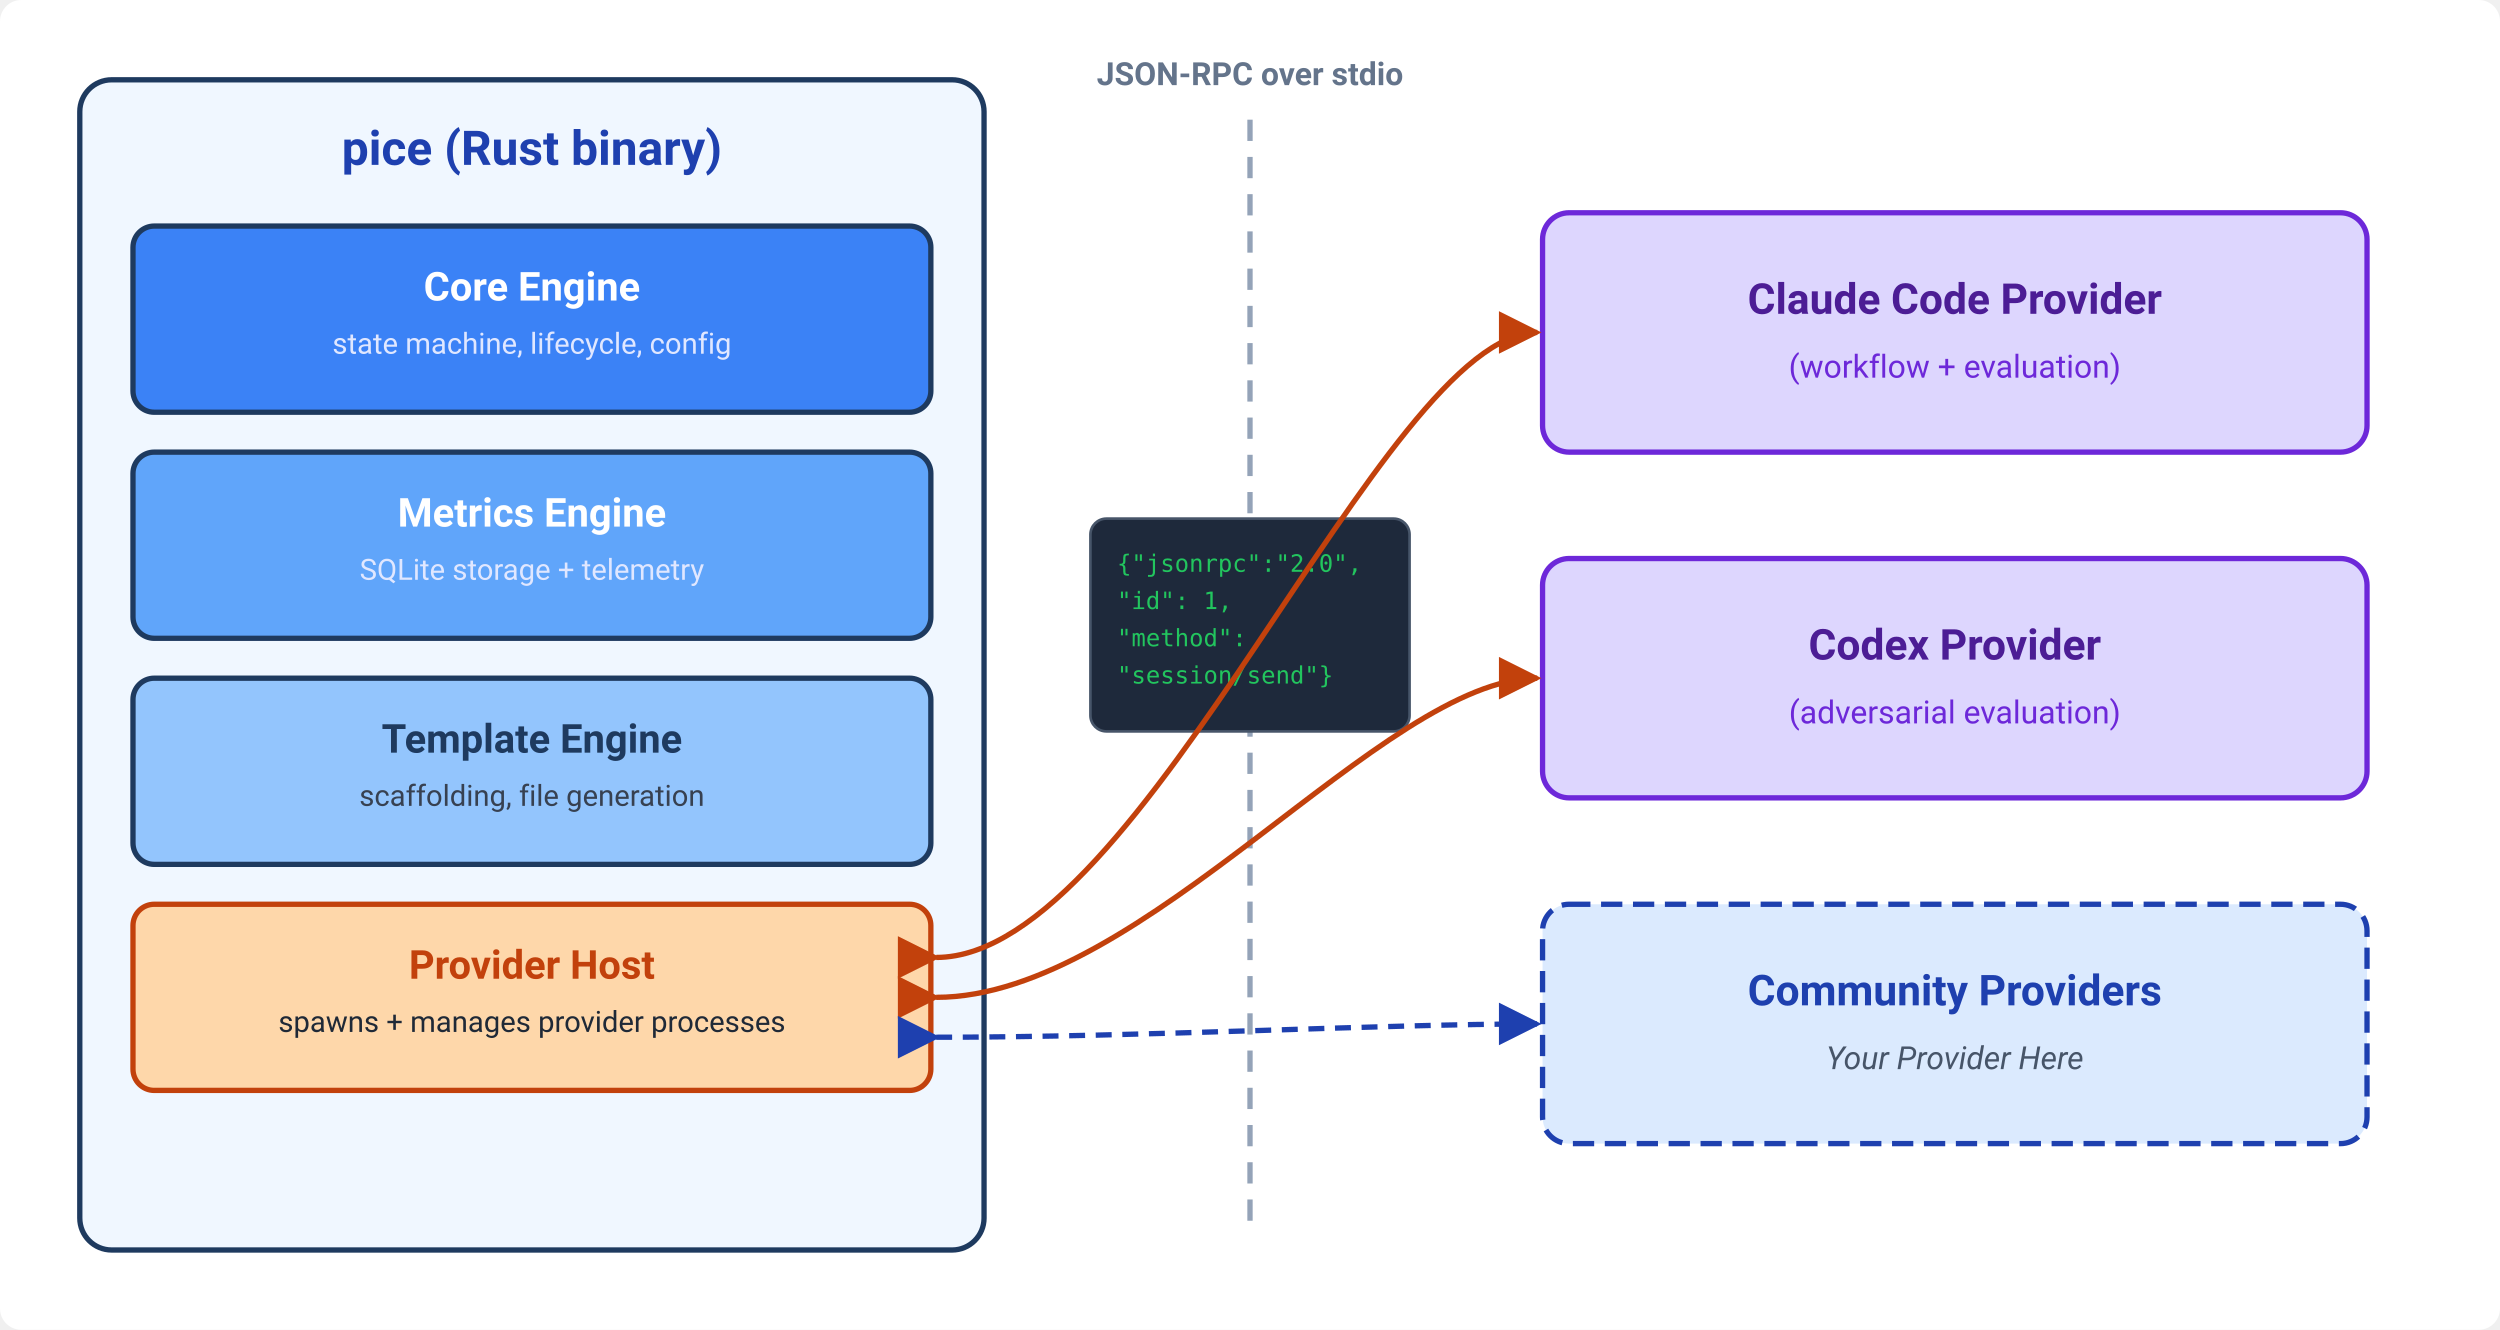
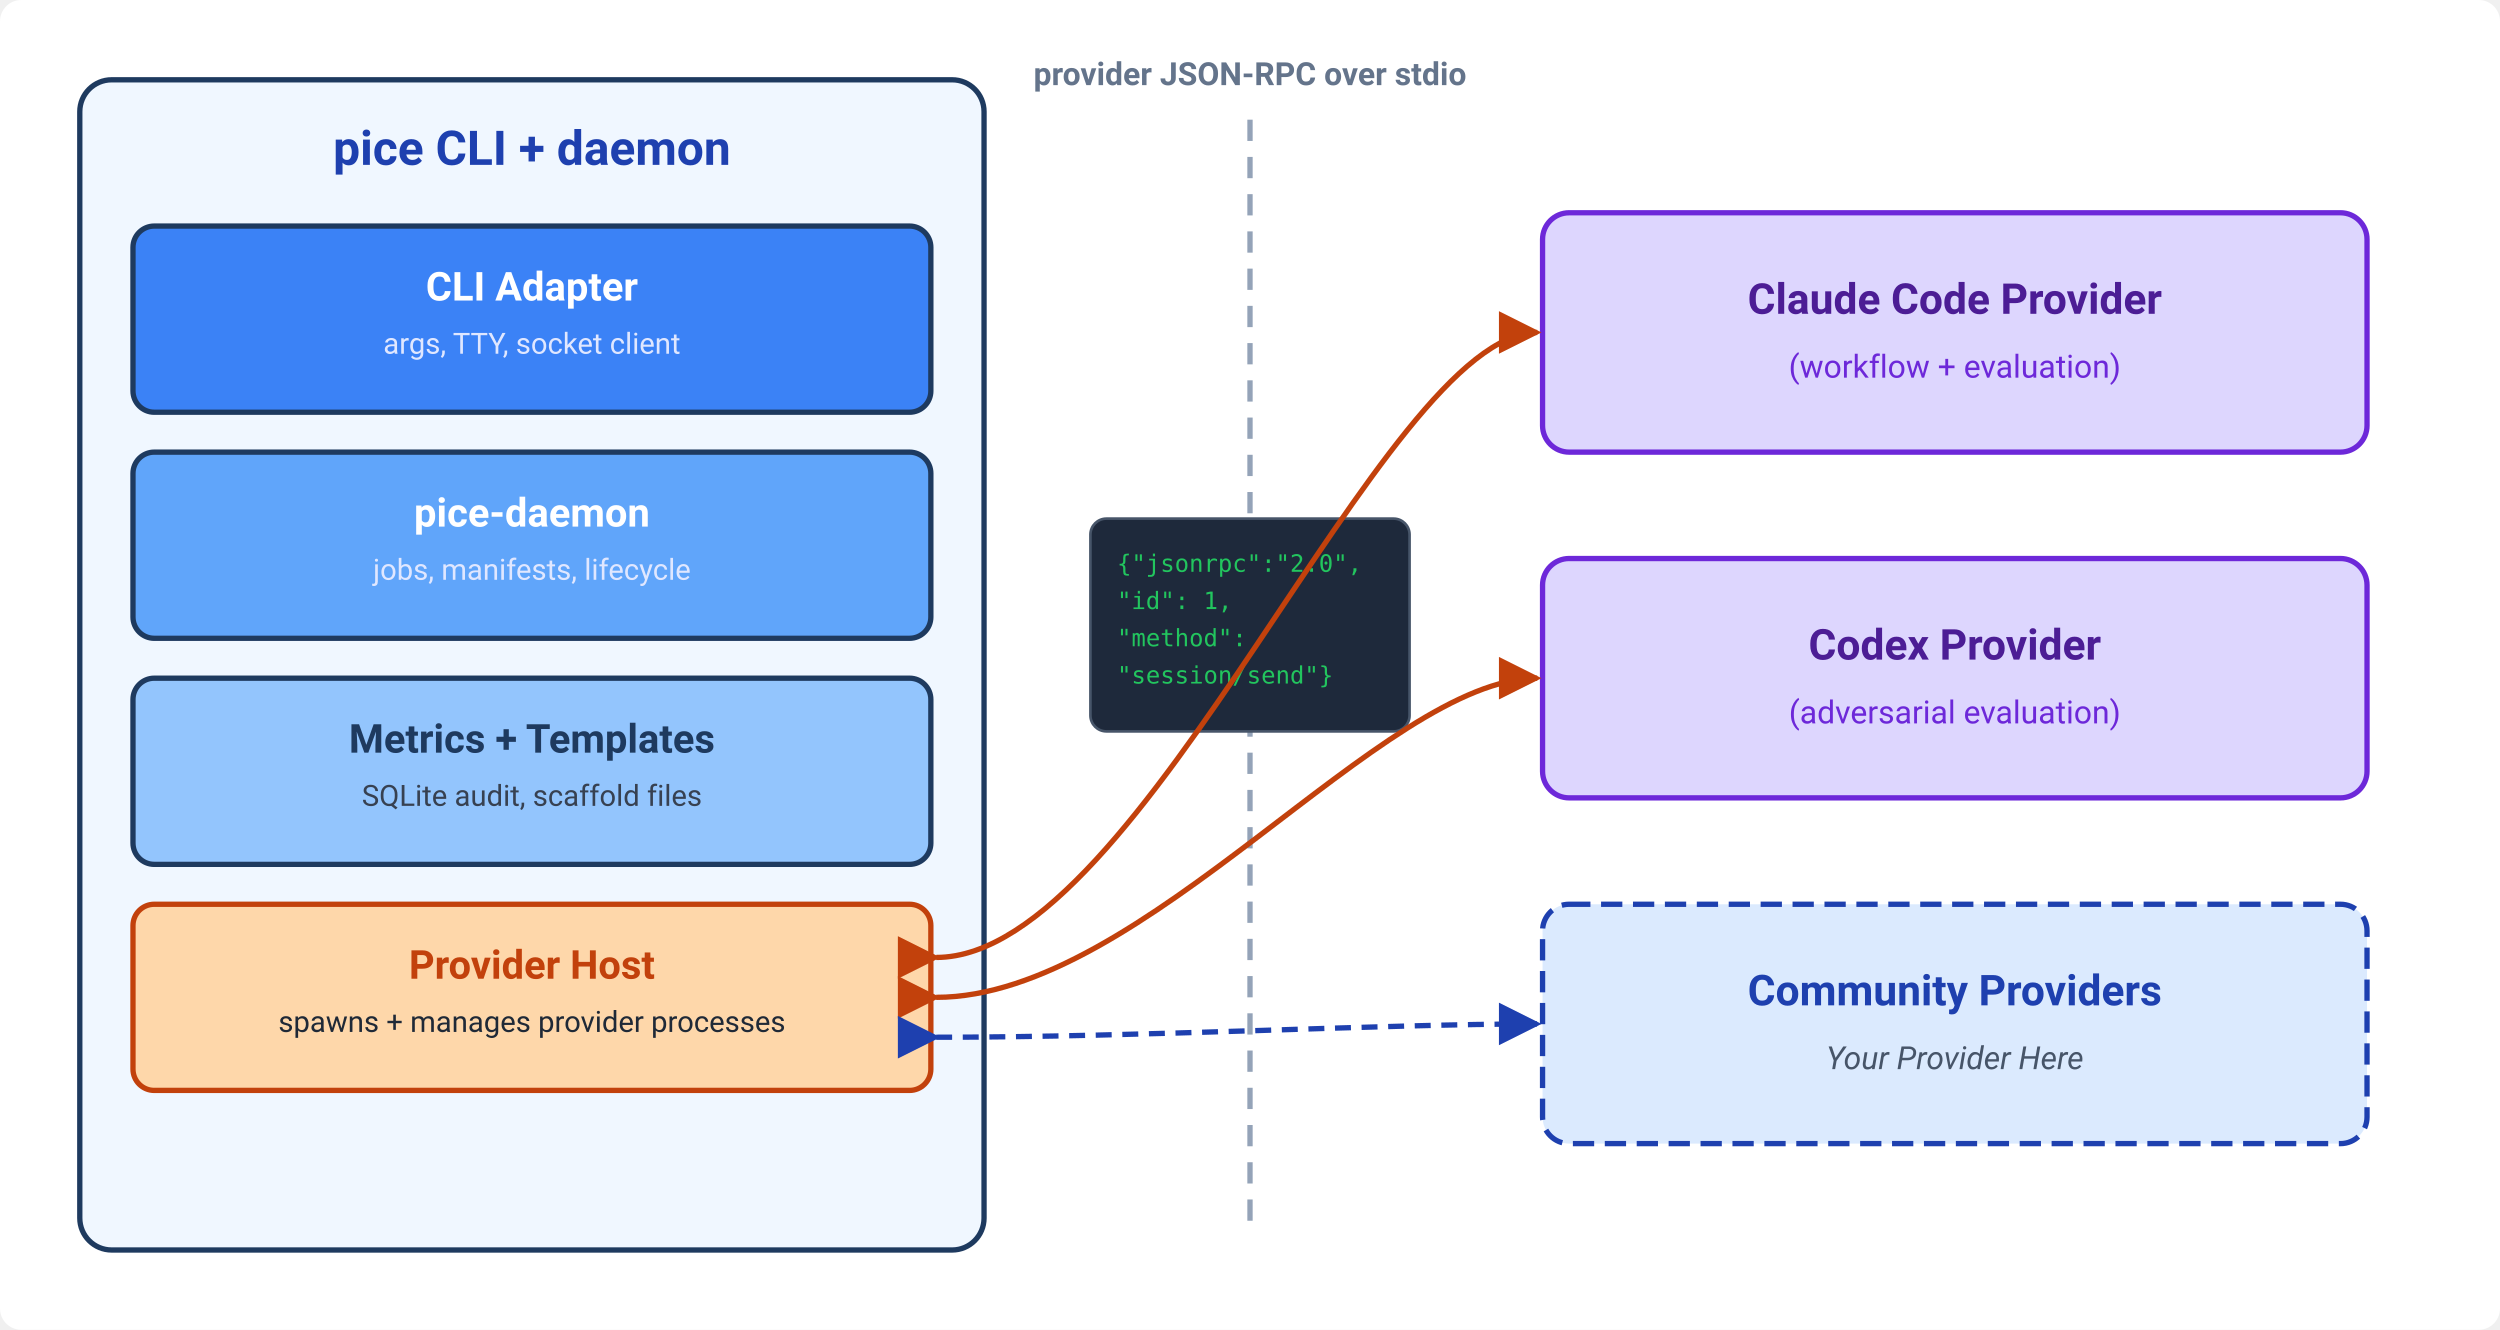
<svg xmlns="http://www.w3.org/2000/svg" viewBox="0 0 940 500">
  <defs>
    <marker id="arrowEnd" viewBox="0 0 10 10" refX="9" refY="5" markerWidth="8" markerHeight="8" orient="auto-start-reverse">
      <path d="M 0 0 L 10 5 L 0 10 z" fill="#c2410c" />
    </marker>
    <marker id="arrowStart" viewBox="0 0 10 10" refX="1" refY="5" markerWidth="8" markerHeight="8" orient="auto-start-reverse">
      <path d="M 10 0 L 0 5 L 10 10 z" fill="#c2410c" />
    </marker>
    <marker id="arrowEndBlue" viewBox="0 0 10 10" refX="9" refY="5" markerWidth="8" markerHeight="8" orient="auto-start-reverse">
      <path d="M 0 0 L 10 5 L 0 10 z" fill="#1e40af" />
    </marker>
    <marker id="arrowStartBlue" viewBox="0 0 10 10" refX="1" refY="5" markerWidth="8" markerHeight="8" orient="auto-start-reverse">
      <path d="M 10 0 L 0 5 L 10 10 z" fill="#1e40af" />
    </marker>
  </defs>
  <rect width="940" height="500" fill="#ffffff" rx="8" />
  <rect x="30" y="30" width="340" height="440" rx="12" fill="#f0f7ff" stroke="#1e3a5f" stroke-width="2" />
-   <text x="200" y="62" text-anchor="middle" font-family="'Segoe UI', Roboto, 'Helvetica Neue', sans-serif" font-size="18" font-weight="700" fill="#1e40af">pice (Rust binary)</text>
+   <text x="200" y="62" text-anchor="middle" font-family="'Segoe UI', Roboto, 'Helvetica Neue', sans-serif" font-size="18" font-weight="700" fill="#1e40af">pice CLI + daemon</text>
  <rect x="50" y="85" width="300" height="70" rx="8" fill="#3b82f6" stroke="#1e3a5f" stroke-width="2" />
-   <text x="200" y="113" text-anchor="middle" font-family="'Segoe UI', Roboto, 'Helvetica Neue', sans-serif" font-size="15" font-weight="600" fill="#ffffff">Core Engine</text>
-   <text x="200" y="133" text-anchor="middle" font-family="'Segoe UI', Roboto, 'Helvetica Neue', sans-serif" font-size="11" fill="#e0e7ff">state machine, lifecycle, config</text>
+   <text x="200" y="113" text-anchor="middle" font-family="'Segoe UI', Roboto, 'Helvetica Neue', sans-serif" font-size="15" font-weight="600" fill="#ffffff">CLI Adapter</text>
+   <text x="200" y="133" text-anchor="middle" font-family="'Segoe UI', Roboto, 'Helvetica Neue', sans-serif" font-size="11" fill="#e0e7ff">args, TTY, socket client</text>
  <rect x="50" y="170" width="300" height="70" rx="8" fill="#60a5fa" stroke="#1e3a5f" stroke-width="2" />
-   <text x="200" y="198" text-anchor="middle" font-family="'Segoe UI', Roboto, 'Helvetica Neue', sans-serif" font-size="15" font-weight="600" fill="#ffffff">Metrics Engine</text>
-   <text x="200" y="218" text-anchor="middle" font-family="'Segoe UI', Roboto, 'Helvetica Neue', sans-serif" font-size="11" fill="#e0e7ff">SQLite storage + telemetry</text>
+   <text x="200" y="198" text-anchor="middle" font-family="'Segoe UI', Roboto, 'Helvetica Neue', sans-serif" font-size="15" font-weight="600" fill="#ffffff">pice-daemon</text>
+   <text x="200" y="218" text-anchor="middle" font-family="'Segoe UI', Roboto, 'Helvetica Neue', sans-serif" font-size="11" fill="#e0e7ff">jobs, manifests, lifecycle</text>
  <rect x="50" y="255" width="300" height="70" rx="8" fill="#93c5fd" stroke="#1e3a5f" stroke-width="2" />
-   <text x="200" y="283" text-anchor="middle" font-family="'Segoe UI', Roboto, 'Helvetica Neue', sans-serif" font-size="15" font-weight="600" fill="#1e3a5f">Template Engine</text>
-   <text x="200" y="303" text-anchor="middle" font-family="'Segoe UI', Roboto, 'Helvetica Neue', sans-serif" font-size="11" fill="#374151">scaffolding, file generation</text>
+   <text x="200" y="283" text-anchor="middle" font-family="'Segoe UI', Roboto, 'Helvetica Neue', sans-serif" font-size="15" font-weight="600" fill="#1e3a5f">Metrics + Templates</text>
+   <text x="200" y="303" text-anchor="middle" font-family="'Segoe UI', Roboto, 'Helvetica Neue', sans-serif" font-size="11" fill="#374151">SQLite audit, scaffold files</text>
  <rect x="50" y="340" width="300" height="70" rx="8" fill="#fed7aa" stroke="#c2410c" stroke-width="2" />
  <text x="200" y="368" text-anchor="middle" font-family="'Segoe UI', Roboto, 'Helvetica Neue', sans-serif" font-size="15" font-weight="600" fill="#c2410c">Provider Host</text>
  <text x="200" y="388" text-anchor="middle" font-family="'Segoe UI', Roboto, 'Helvetica Neue', sans-serif" font-size="11" fill="#1f2937">spawns + manages provider processes</text>
  <line x1="470" y1="45" x2="470" y2="465" stroke="#94a3b8" stroke-width="2" stroke-dasharray="8,6" />
-   <text x="470" y="32" text-anchor="middle" font-family="'Segoe UI', Roboto, 'Helvetica Neue', sans-serif" font-size="12" font-weight="600" fill="#64748b">JSON-RPC over stdio</text>
+   <text x="470" y="32" text-anchor="middle" font-family="'Segoe UI', Roboto, 'Helvetica Neue', sans-serif" font-size="12" font-weight="600" fill="#64748b">provider JSON-RPC over stdio</text>
  <rect x="410" y="195" width="120" height="80" rx="6" fill="#1e293b" stroke="#475569" stroke-width="1" />
  <text x="420" y="215" font-family="'SF Mono', 'Fira Code', 'Consolas', monospace" font-size="9" fill="#22c55e">{"jsonrpc":"2.0",</text>
  <text x="420" y="229" font-family="'SF Mono', 'Fira Code', 'Consolas', monospace" font-size="9" fill="#22c55e"> "id": 1,</text>
  <text x="420" y="243" font-family="'SF Mono', 'Fira Code', 'Consolas', monospace" font-size="9" fill="#22c55e"> "method":</text>
  <text x="420" y="257" font-family="'SF Mono', 'Fira Code', 'Consolas', monospace" font-size="9" fill="#22c55e">  "session/send"}</text>
  <rect x="580" y="80" width="310" height="90" rx="10" fill="#ddd6fe" stroke="#6d28d9" stroke-width="2" />
  <text x="735" y="118" text-anchor="middle" font-family="'Segoe UI', Roboto, 'Helvetica Neue', sans-serif" font-size="16" font-weight="600" fill="#4c1d95">Claude Code Provider</text>
  <text x="735" y="142" text-anchor="middle" font-family="'Segoe UI', Roboto, 'Helvetica Neue', sans-serif" font-size="12" fill="#6d28d9">(workflow + evaluation)</text>
  <rect x="580" y="210" width="310" height="90" rx="10" fill="#ddd6fe" stroke="#6d28d9" stroke-width="2" />
  <text x="735" y="248" text-anchor="middle" font-family="'Segoe UI', Roboto, 'Helvetica Neue', sans-serif" font-size="16" font-weight="600" fill="#4c1d95">Codex Provider</text>
  <text x="735" y="272" text-anchor="middle" font-family="'Segoe UI', Roboto, 'Helvetica Neue', sans-serif" font-size="12" fill="#6d28d9">(adversarial evaluation)</text>
  <rect x="580" y="340" width="310" height="90" rx="10" fill="#dbeafe" stroke="#1e40af" stroke-width="2" stroke-dasharray="8,4" />
  <text x="735" y="378" text-anchor="middle" font-family="'Segoe UI', Roboto, 'Helvetica Neue', sans-serif" font-size="16" font-weight="600" fill="#1e40af">Community Providers</text>
  <text x="735" y="402" text-anchor="middle" font-family="'Segoe UI', Roboto, 'Helvetica Neue', sans-serif" font-size="12" fill="#475569" font-style="italic">Your Provider Here</text>
  <path d="M 352 360 C 430 360, 520 125, 578 125" fill="none" stroke="#c2410c" stroke-width="2" marker-start="url(#arrowStart)" marker-end="url(#arrowEnd)" />
  <path d="M 352 375 C 430 375, 520 255, 578 255" fill="none" stroke="#c2410c" stroke-width="2" marker-start="url(#arrowStart)" marker-end="url(#arrowEnd)" />
  <path d="M 352 390 C 430 390, 520 385, 578 385" fill="none" stroke="#1e40af" stroke-width="2" stroke-dasharray="6,4" marker-start="url(#arrowStartBlue)" marker-end="url(#arrowEndBlue)" />
</svg>
